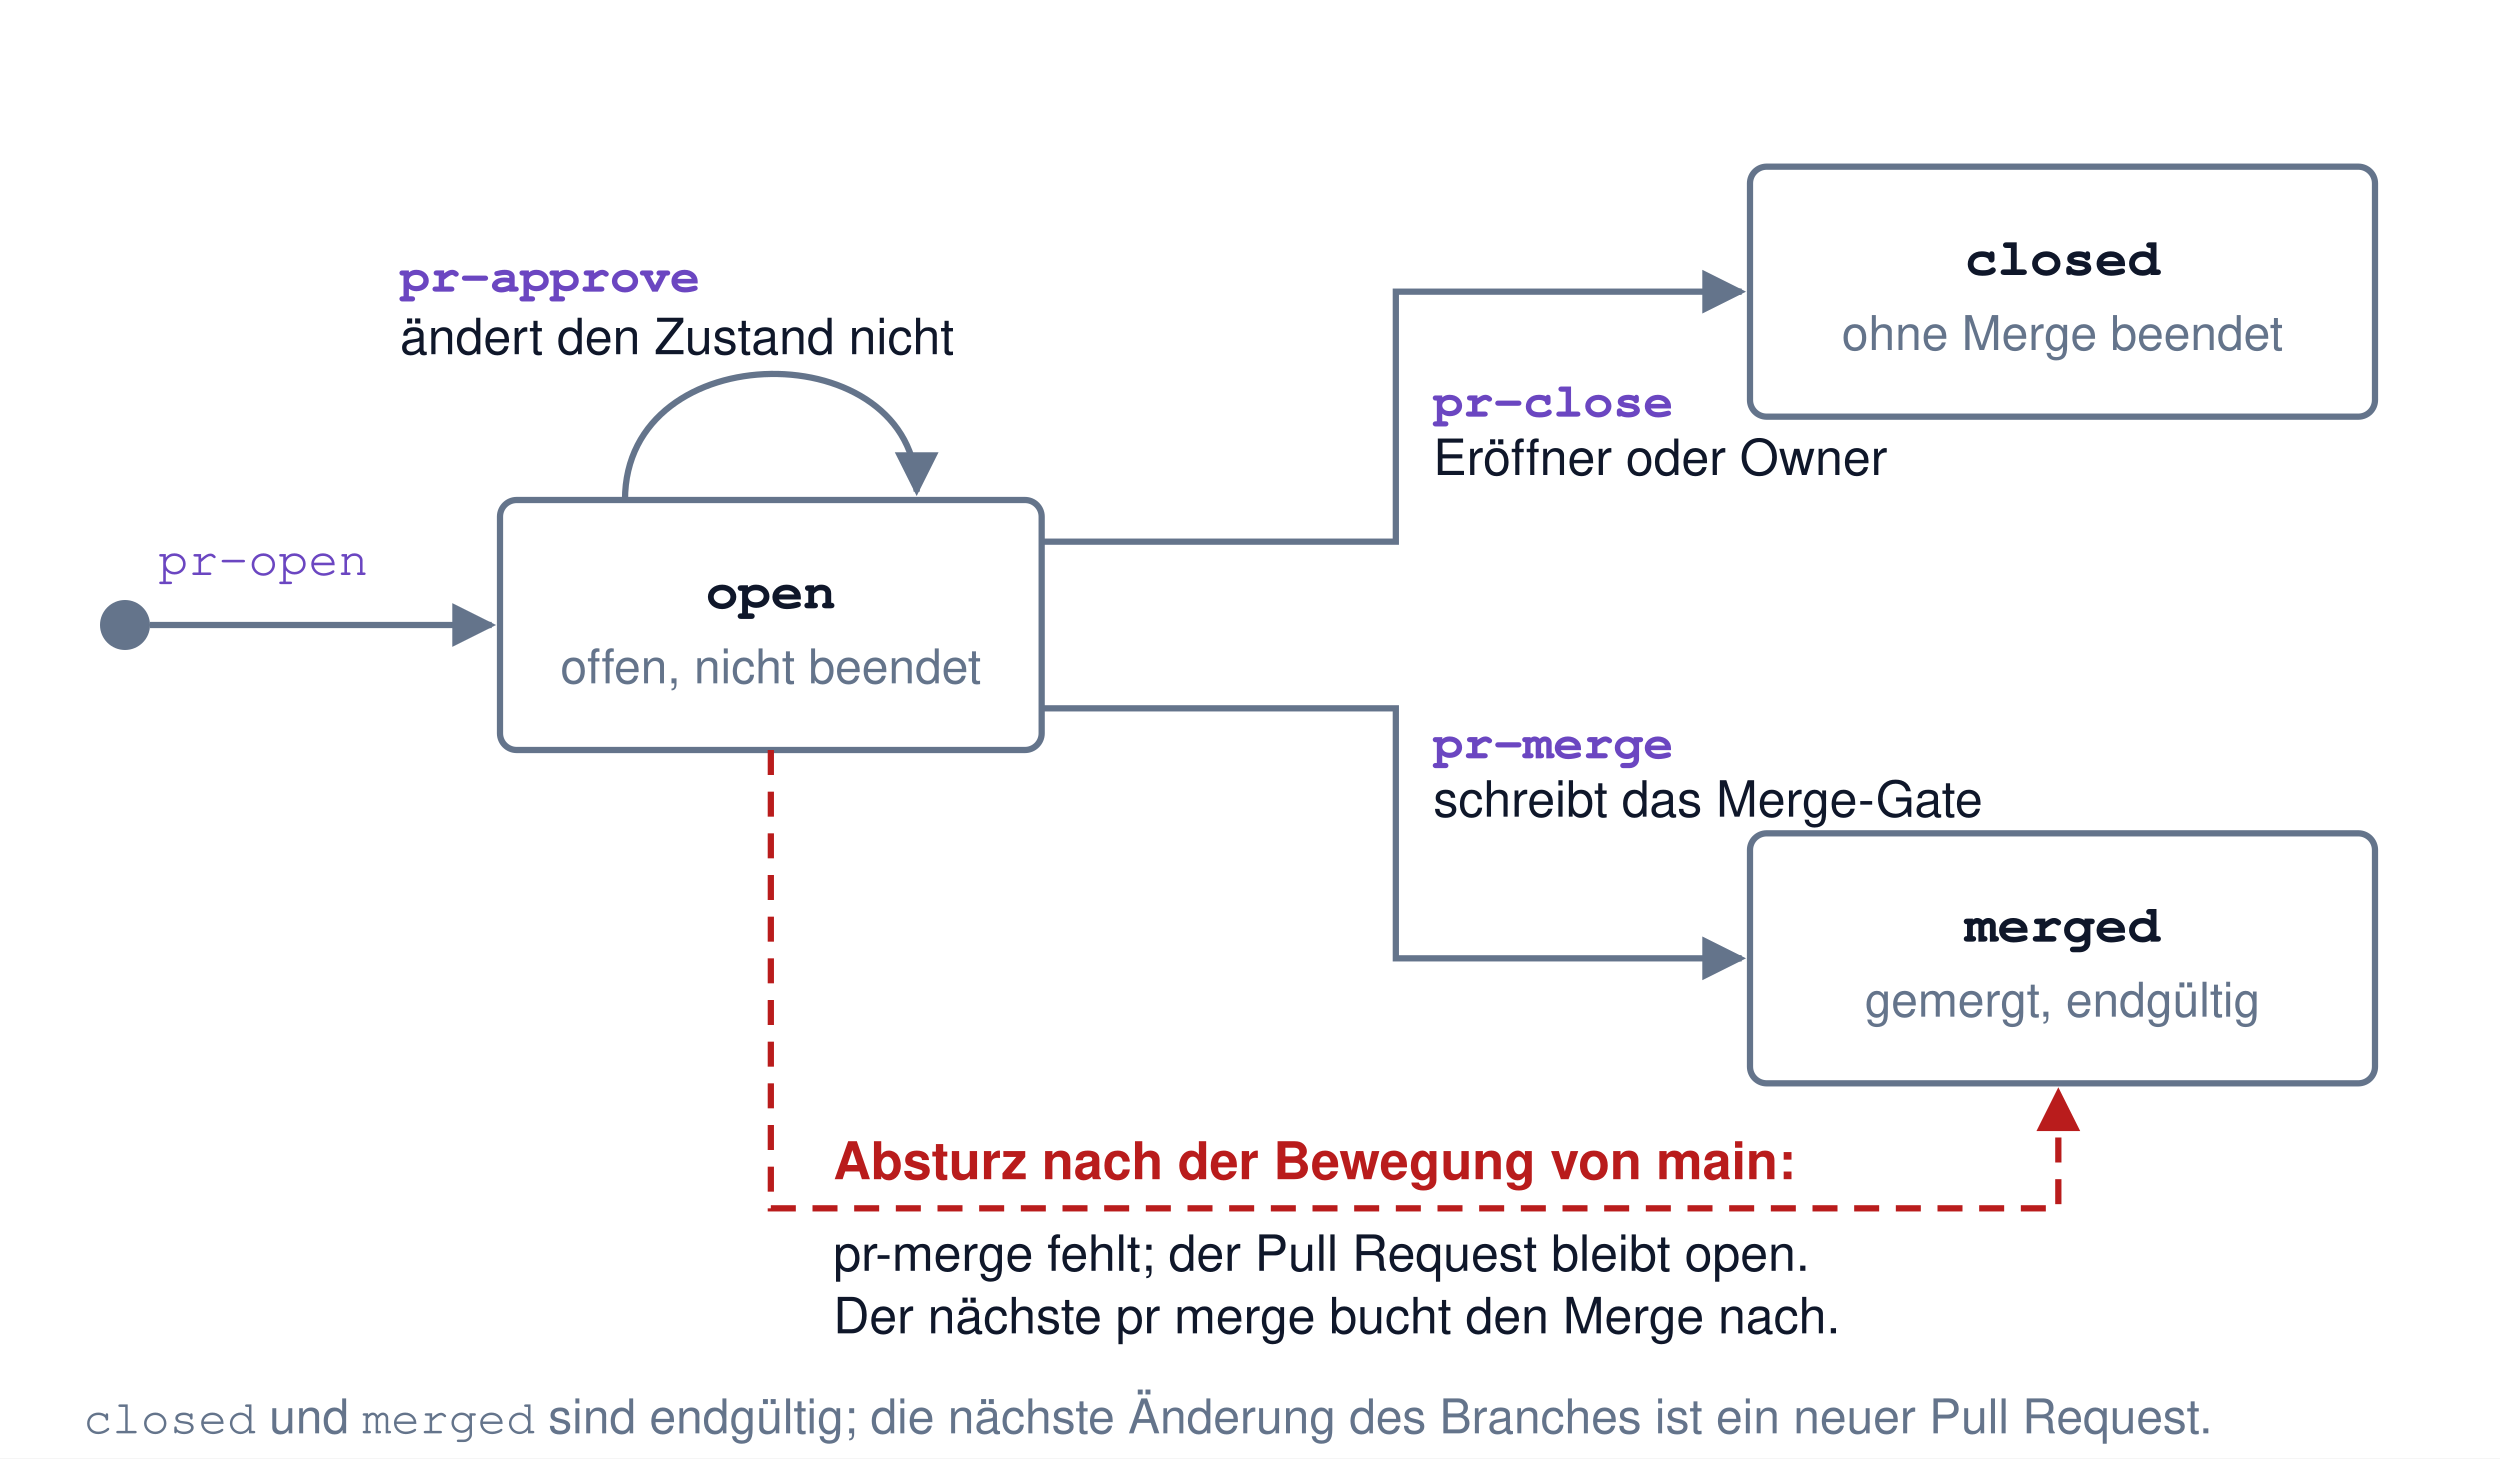
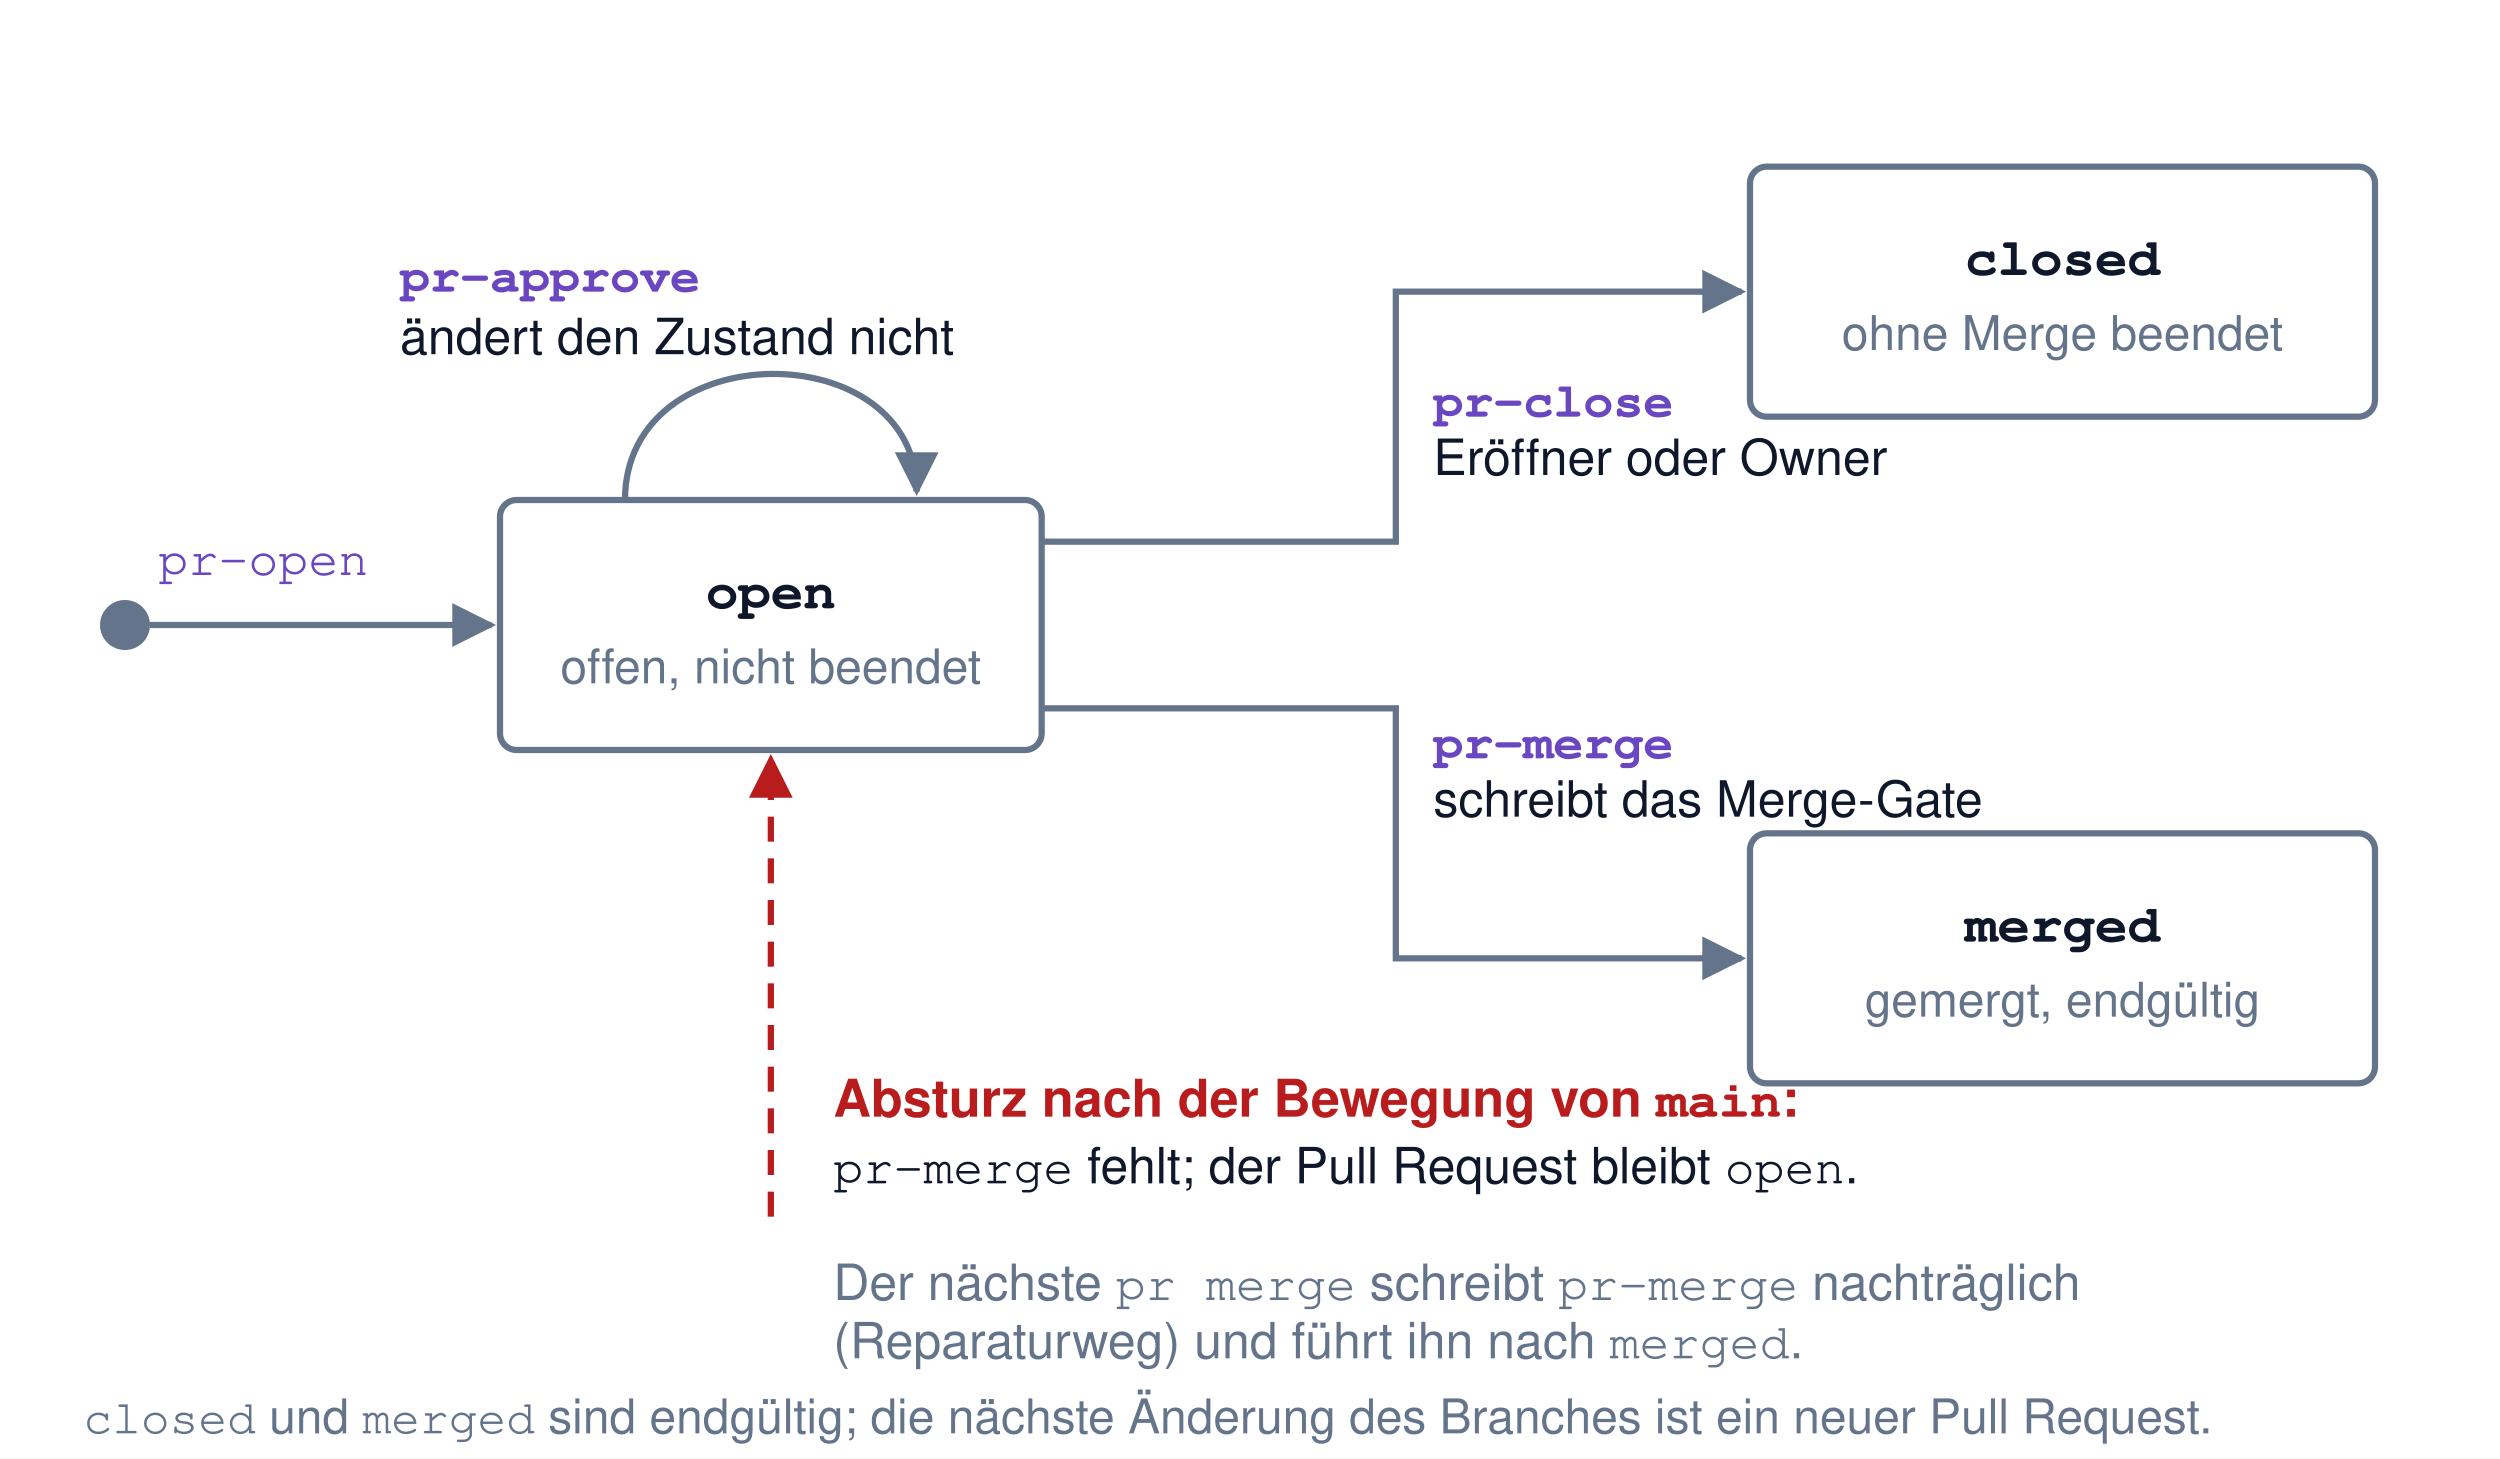
<svg xmlns="http://www.w3.org/2000/svg" viewBox="0 0 600 350" font-family="Helvetica, Arial, sans-serif">
  <defs>
    <marker id="arrow" viewBox="0 0 10 10" refX="9" refY="5" markerWidth="7" markerHeight="7" orient="auto">
      <path d="M0,0 L10,5 L0,10 z" fill="#64748B" />
    </marker>
    <marker id="arrow-crash" viewBox="0 0 10 10" refX="9" refY="5" markerWidth="7" markerHeight="7" orient="auto">
      <path d="M0,0 L10,5 L0,10 z" fill="#B91C1C" />
    </marker>
  </defs>
  <rect x="0" y="0" width="600" height="350" fill="#FFFFFF" />
  <circle cx="30" cy="150" r="6" fill="#64748B" />
  <line x1="36" y1="150" x2="118" y2="150" stroke="#64748B" stroke-width="1.5" marker-end="url(#arrow)" />
  <text x="38" y="138" font-size="12" font-family="Courier, monospace" fill="#6B46C1">pr-open</text>
  <g stroke="#64748B" stroke-width="1.5" fill="#FFFFFF">
    <rect x="120" y="120" width="130" height="60" rx="4" />
    <rect x="420" y="40" width="150" height="60" rx="4" />
    <rect x="420" y="200" width="150" height="60" rx="4" />
  </g>
  <g font-size="13" font-weight="bold" fill="#0F172A" text-anchor="middle">
    <text x="185" y="146" font-family="Courier, monospace">open</text>
    <text x="495" y="66" font-family="Courier, monospace">closed</text>
    <text x="495" y="226" font-family="Courier, monospace">merged</text>
  </g>
  <g font-size="11.5" fill="#64748B" text-anchor="middle">
    <text x="185" y="164">offen, nicht beendet</text>
    <text x="495" y="84">ohne Merge beendet</text>
    <text x="495" y="244">gemergt, endgültig</text>
  </g>
  <g stroke="#64748B" stroke-width="1.5" fill="none" marker-end="url(#arrow)">
    <path d="M250 130 L335 130 L335 70 L418 70" />
    <path d="M250 170 L335 170 L335 230 L418 230" />
    <path d="M150 120 C150 80 220 80 220 118" />
  </g>
  <g font-size="12" fill="#0F172A">
    <text x="344" y="100" font-family="Courier, monospace" font-weight="bold" fill="#6B46C1">pr-close</text>
    <text x="344" y="114">Eröffner oder Owner</text>
    <text x="344" y="182" font-family="Courier, monospace" font-weight="bold" fill="#6B46C1">pr-merge</text>
    <text x="344" y="196">schreibt das Merge-Gate</text>
    <text x="96" y="70" font-family="Courier, monospace" font-weight="bold" fill="#6B46C1">pr-approve</text>
    <text x="96" y="85">ändert den Zustand nicht</text>
  </g>
-   <path d="M185 180 L185 290 L494 290 L494 262" fill="none" stroke="#B91C1C" stroke-width="1.5" stroke-dasharray="6 4" marker-end="url(#arrow-crash)" />
-   <text x="200" y="283" font-size="12.5" font-weight="bold" fill="#B91C1C">Absturz nach der Bewegung von main:</text>
-   <text x="200" y="305" font-size="12" fill="#0F172A">pr-merge fehlt; der Pull Request bleibt open.</text>
-   <text x="200" y="320" font-size="12" fill="#0F172A">Der nächste pr merge bucht den Merge nach.</text>
+   <path d="M185 292 L185 182" fill="none" stroke="#B91C1C" stroke-width="1.5" stroke-dasharray="6 4" marker-end="url(#arrow-crash)" />
+   <text x="200" y="268" font-size="12.5" font-weight="bold" fill="#B91C1C">Absturz nach der Bewegung von <tspan font-family="Courier, monospace">main</tspan>:</text>
+   <text x="200" y="284" font-size="12" fill="#0F172A">
+     <tspan font-family="Courier, monospace">pr-merge</tspan> fehlt; der Pull Request bleibt <tspan font-family="Courier, monospace">open</tspan>.</text>
+   <text x="200" y="312" font-size="12" fill="#64748B">Der nächste <tspan font-family="Courier, monospace">pr merge</tspan> schreibt <tspan font-family="Courier, monospace">pr-merge</tspan> nachträglich</text>
+   <text x="200" y="326" font-size="12" fill="#64748B">(Reparaturweg) und führt ihn nach <tspan font-family="Courier, monospace">merged</tspan>.</text>
  <text x="20" y="344" font-size="11.5" fill="#64748B">
    <tspan font-family="Courier, monospace">closed</tspan> und <tspan font-family="Courier, monospace">merged</tspan> sind endgültig; die nächste Änderung des Branches ist ein neuer Pull Request.</text>
</svg>
